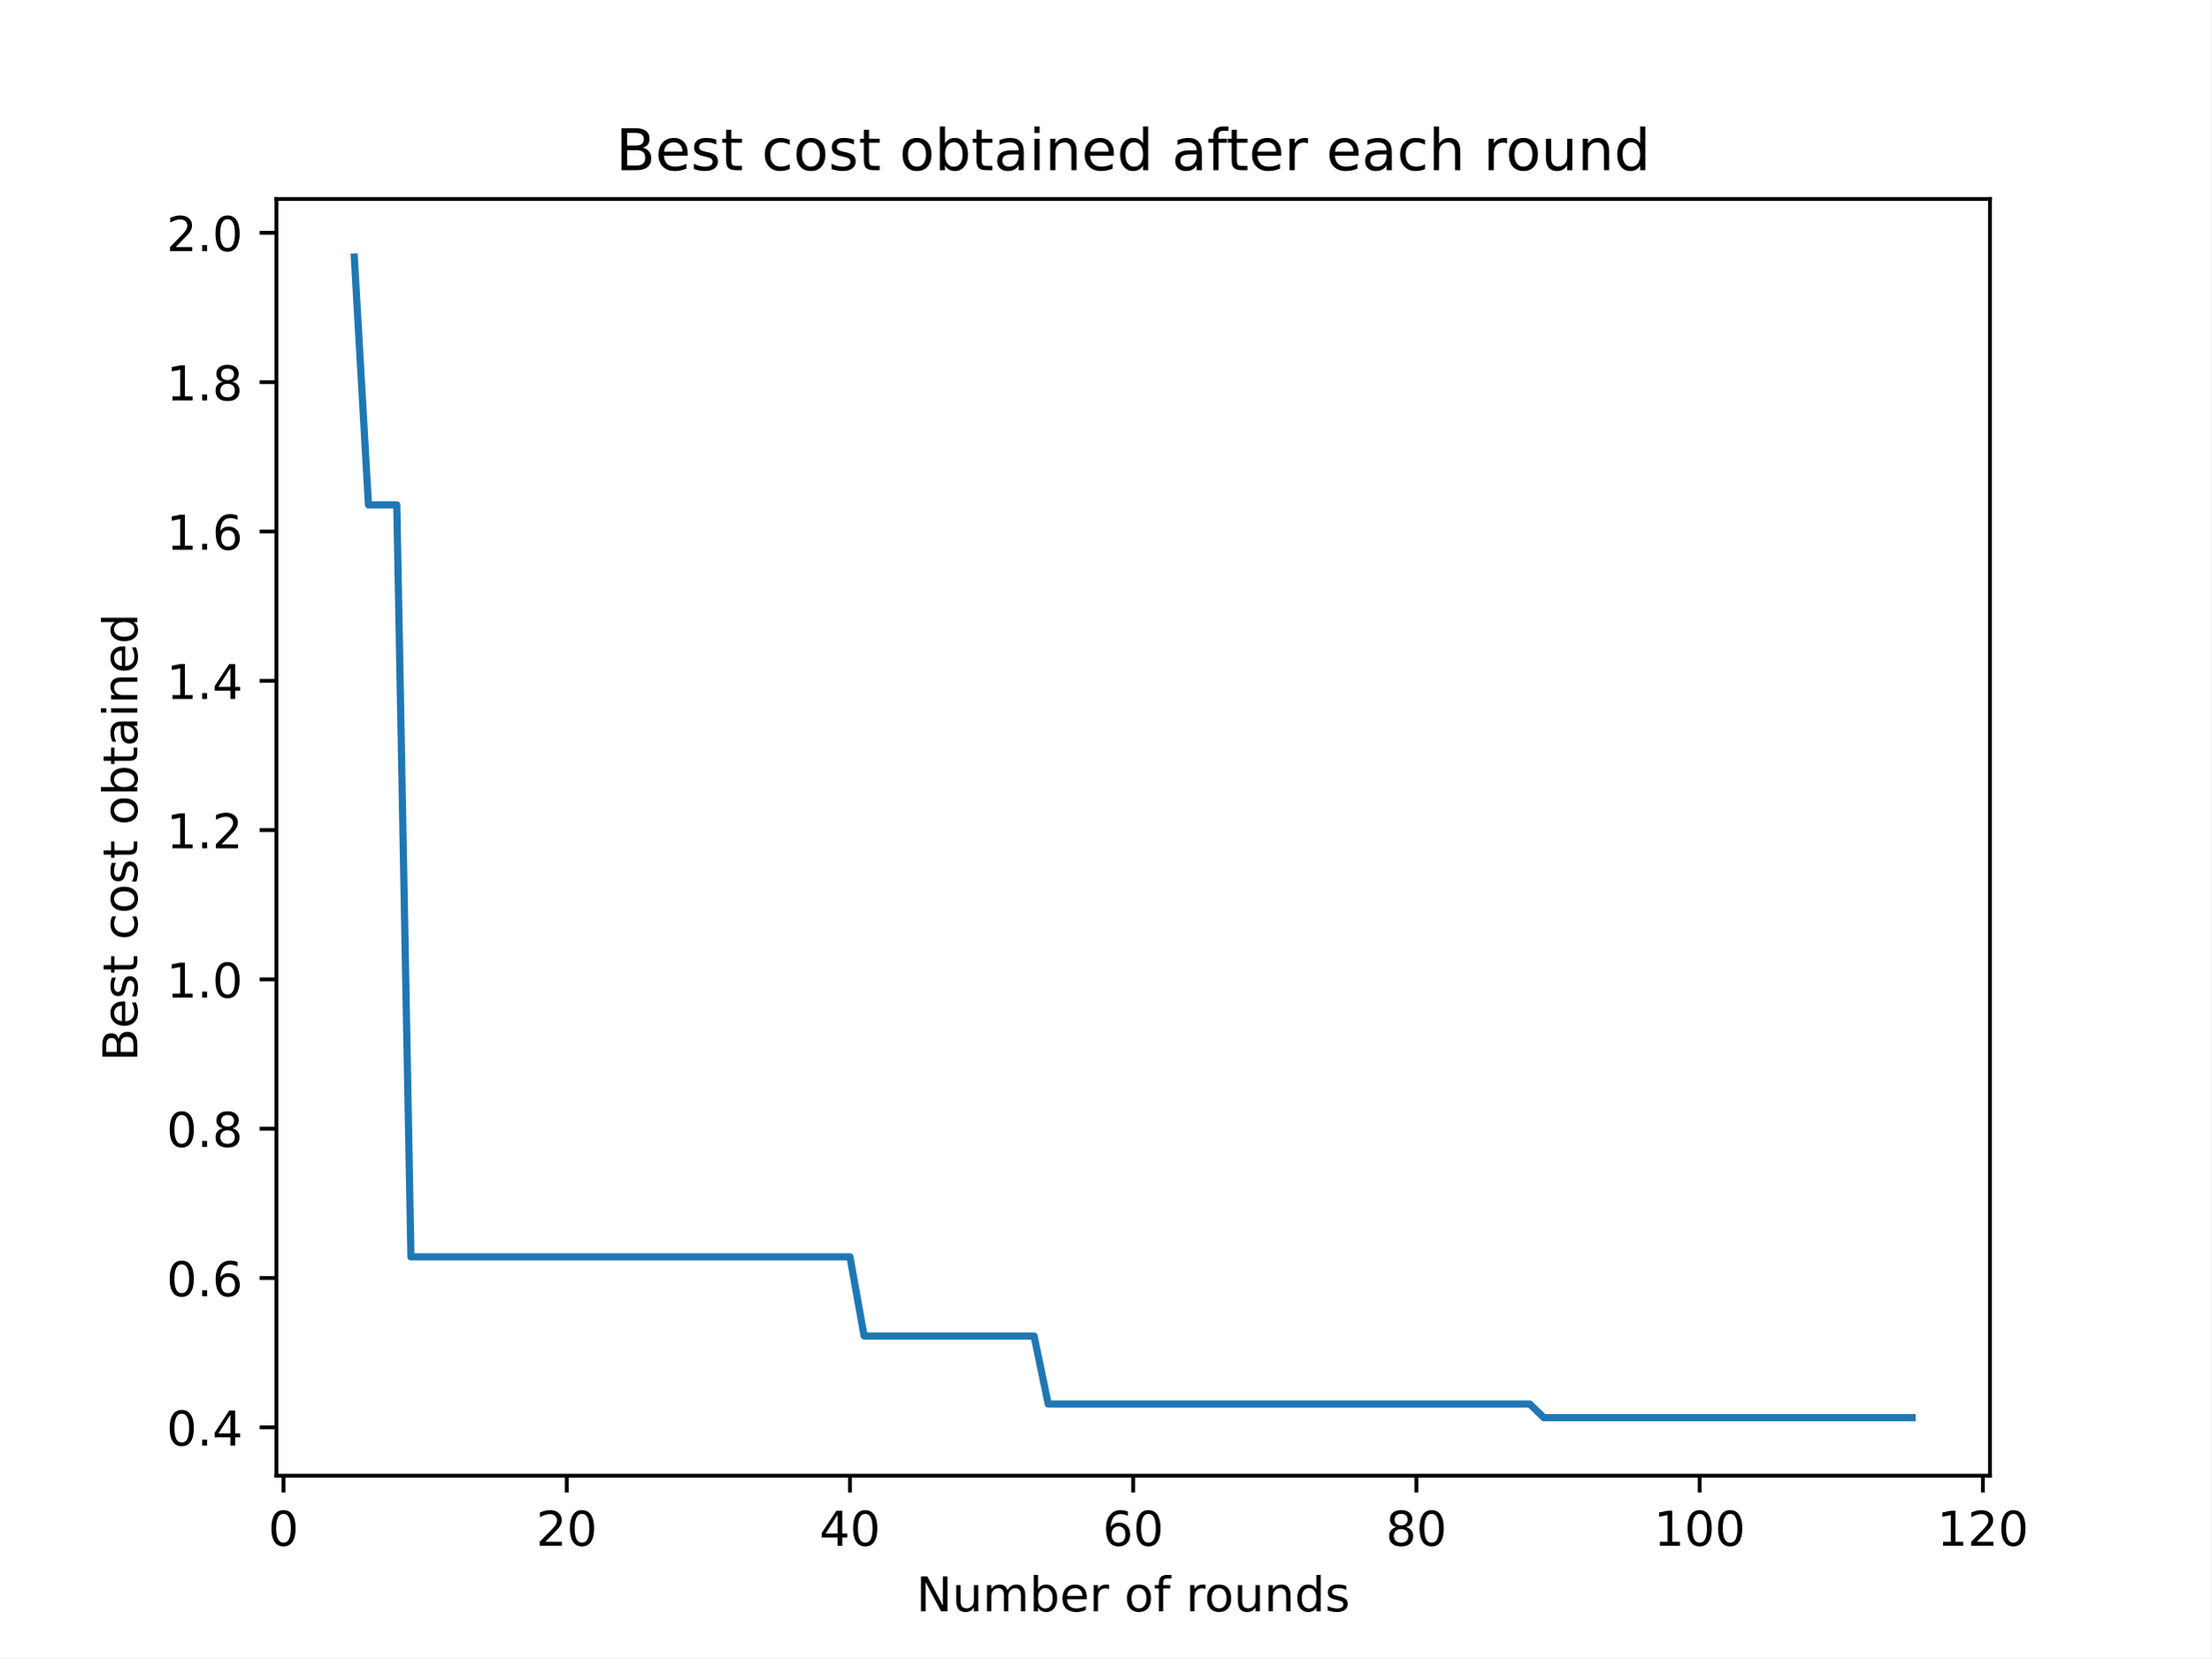
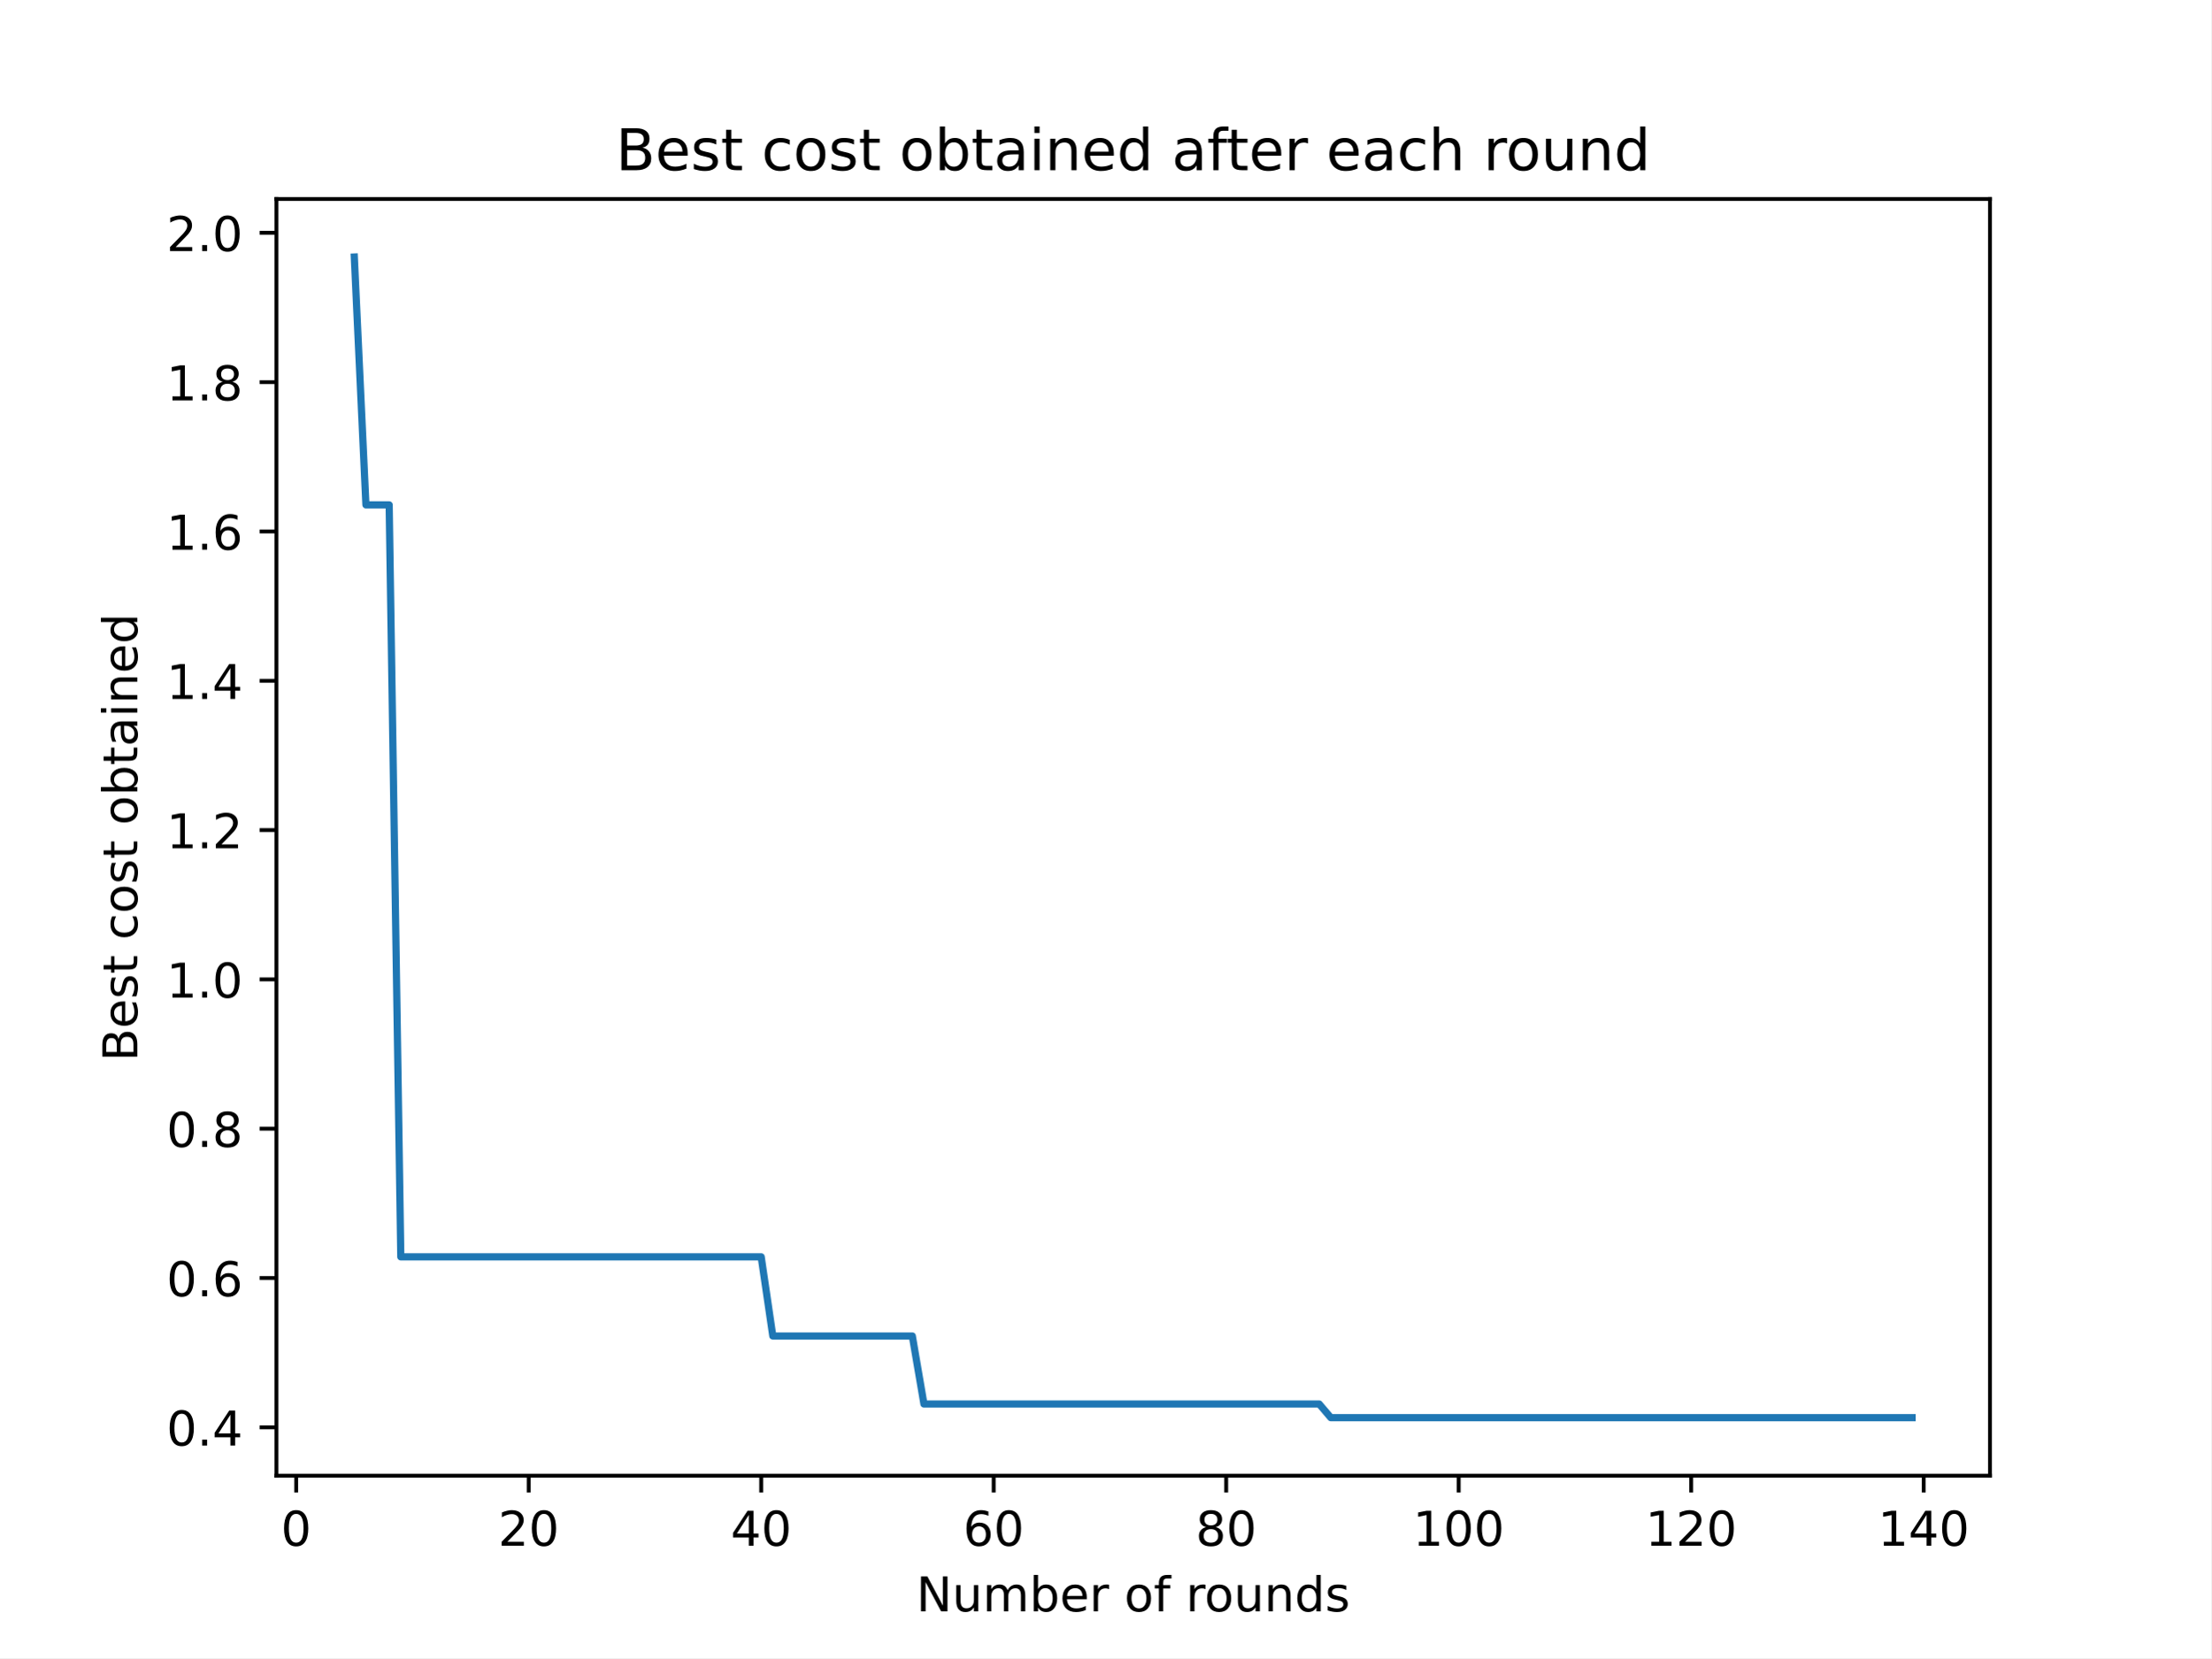
<svg xmlns="http://www.w3.org/2000/svg" xmlns:xlink="http://www.w3.org/1999/xlink" height="345.6pt" version="1.1" viewBox="0 0 460.8 345.6" width="460.8pt">
  <defs>
    <style type="text/css">*{stroke-linecap:butt;stroke-linejoin:round;}</style>
  </defs>
  <g id="figure_1">
    <g id="patch_1">
      <path d="M 0 345.6  L 460.8 345.6  L 460.8 0  L 0 0  z " style="fill:#ffffff;" />
    </g>
    <g id="axes_1">
      <g id="patch_2">
        <path d="M 57.6 307.584  L 414.72 307.584  L 414.72 41.472  L 57.6 41.472  z " style="fill:#ffffff;" />
      </g>
      <g id="matplotlib.axis_1">
        <g id="xtick_1">
          <g id="line2d_1">
            <defs>
-               <path d="M 0 0  L 0 3.5  " id="m5f838d57ee" style="stroke:#000000;stroke-width:0.8;" />
+               <path d="M 0 0  L 0 3.5  " id="ma432be7e5e" style="stroke:#000000;stroke-width:0.8;" />
            </defs>
            <g>
-               <use style="stroke:#000000;stroke-width:0.8;" x="59.076" xlink:href="#m5f838d57ee" y="307.584" />
+               <use style="stroke:#000000;stroke-width:0.8;" x="61.719" xlink:href="#ma432be7e5e" y="307.584" />
            </g>
          </g>
          <g id="text_1">
-             <g transform="translate(55.89445 322.1824)scale(0.1 -0.1)">
+             <g transform="translate(58.5375 322.1824)scale(0.1 -0.1)">
              <defs>
                <path d="M 2034 4250  Q 1547 4250 1301 3770  Q 1056 3291 1056 2328  Q 1056 1369 1301 889  Q 1547 409 2034 409  Q 2525 409 2770 889  Q 3016 1369 3016 2328  Q 3016 3291 2770 3770  Q 2525 4250 2034 4250  z M 2034 4750  Q 2819 4750 3233 4129  Q 3647 3509 3647 2328  Q 3647 1150 3233 529  Q 2819 -91 2034 -91  Q 1250 -91 836 529  Q 422 1150 422 2328  Q 422 3509 836 4129  Q 1250 4750 2034 4750  z " id="DejaVuSans-30" transform="scale(0.015625)" />
              </defs>
              <use xlink:href="#DejaVuSans-30" />
            </g>
          </g>
        </g>
        <g id="xtick_2">
          <g id="line2d_2">
            <g>
-               <use style="stroke:#000000;stroke-width:0.8;" x="118.104" xlink:href="#m5f838d57ee" y="307.584" />
+               <use style="stroke:#000000;stroke-width:0.8;" x="110.175" xlink:href="#ma432be7e5e" y="307.584" />
            </g>
          </g>
          <g id="text_2">
-             <g transform="translate(111.7413 322.1824)scale(0.1 -0.1)">
+             <g transform="translate(103.8122 322.1824)scale(0.1 -0.1)">
              <defs>
                <path d="M 1228 531  L 3431 531  L 3431 0  L 469 0  L 469 531  Q 828 903 1448 1529  Q 2069 2156 2228 2338  Q 2531 2678 2651 2914  Q 2772 3150 2772 3378  Q 2772 3750 2511 3984  Q 2250 4219 1831 4219  Q 1534 4219 1204 4116  Q 875 4013 500 3803  L 500 4441  Q 881 4594 1212 4672  Q 1544 4750 1819 4750  Q 2544 4750 2975 4387  Q 3406 4025 3406 3419  Q 3406 3131 3298 2873  Q 3191 2616 2906 2266  Q 2828 2175 2409 1742  Q 1991 1309 1228 531  z " id="DejaVuSans-32" transform="scale(0.015625)" />
              </defs>
              <use xlink:href="#DejaVuSans-32" />
              <use x="63.623" xlink:href="#DejaVuSans-30" />
            </g>
          </g>
        </g>
        <g id="xtick_3">
          <g id="line2d_3">
            <g>
-               <use style="stroke:#000000;stroke-width:0.8;" x="177.132" xlink:href="#m5f838d57ee" y="307.584" />
+               <use style="stroke:#000000;stroke-width:0.8;" x="158.631" xlink:href="#ma432be7e5e" y="307.584" />
            </g>
          </g>
          <g id="text_3">
-             <g transform="translate(170.7694 322.1824)scale(0.1 -0.1)">
+             <g transform="translate(152.2681 322.1824)scale(0.1 -0.1)">
              <defs>
                <path d="M 2419 4116  L 825 1625  L 2419 1625  L 2419 4116  z M 2253 4666  L 3047 4666  L 3047 1625  L 3713 1625  L 3713 1100  L 3047 1100  L 3047 0  L 2419 0  L 2419 1100  L 313 1100  L 313 1709  L 2253 4666  z " id="DejaVuSans-34" transform="scale(0.015625)" />
              </defs>
              <use xlink:href="#DejaVuSans-34" />
              <use x="63.623" xlink:href="#DejaVuSans-30" />
            </g>
          </g>
        </g>
        <g id="xtick_4">
          <g id="line2d_4">
            <g>
-               <use style="stroke:#000000;stroke-width:0.8;" x="236.16" xlink:href="#m5f838d57ee" y="307.584" />
+               <use style="stroke:#000000;stroke-width:0.8;" x="207.086" xlink:href="#ma432be7e5e" y="307.584" />
            </g>
          </g>
          <g id="text_4">
-             <g transform="translate(229.7975 322.1824)scale(0.1 -0.1)">
+             <g transform="translate(200.724 322.1824)scale(0.1 -0.1)">
              <defs>
                <path d="M 2113 2584  Q 1688 2584 1439 2293  Q 1191 2003 1191 1497  Q 1191 994 1439 701  Q 1688 409 2113 409  Q 2538 409 2786 701  Q 3034 994 3034 1497  Q 3034 2003 2786 2293  Q 2538 2584 2113 2584  z M 3366 4563  L 3366 3988  Q 3128 4100 2886 4159  Q 2644 4219 2406 4219  Q 1781 4219 1451 3797  Q 1122 3375 1075 2522  Q 1259 2794 1537 2939  Q 1816 3084 2150 3084  Q 2853 3084 3261 2657  Q 3669 2231 3669 1497  Q 3669 778 3244 343  Q 2819 -91 2113 -91  Q 1303 -91 875 529  Q 447 1150 447 2328  Q 447 3434 972 4092  Q 1497 4750 2381 4750  Q 2619 4750 2861 4703  Q 3103 4656 3366 4563  z " id="DejaVuSans-36" transform="scale(0.015625)" />
              </defs>
              <use xlink:href="#DejaVuSans-36" />
              <use x="63.623" xlink:href="#DejaVuSans-30" />
            </g>
          </g>
        </g>
        <g id="xtick_5">
          <g id="line2d_5">
            <g>
-               <use style="stroke:#000000;stroke-width:0.8;" x="295.188" xlink:href="#m5f838d57ee" y="307.584" />
+               <use style="stroke:#000000;stroke-width:0.8;" x="255.542" xlink:href="#ma432be7e5e" y="307.584" />
            </g>
          </g>
          <g id="text_5">
-             <g transform="translate(288.8256 322.1824)scale(0.1 -0.1)">
+             <g transform="translate(249.1799 322.1824)scale(0.1 -0.1)">
              <defs>
                <path d="M 2034 2216  Q 1584 2216 1326 1975  Q 1069 1734 1069 1313  Q 1069 891 1326 650  Q 1584 409 2034 409  Q 2484 409 2743 651  Q 3003 894 3003 1313  Q 3003 1734 2745 1975  Q 2488 2216 2034 2216  z M 1403 2484  Q 997 2584 770 2862  Q 544 3141 544 3541  Q 544 4100 942 4425  Q 1341 4750 2034 4750  Q 2731 4750 3128 4425  Q 3525 4100 3525 3541  Q 3525 3141 3298 2862  Q 3072 2584 2669 2484  Q 3125 2378 3379 2068  Q 3634 1759 3634 1313  Q 3634 634 3220 271  Q 2806 -91 2034 -91  Q 1263 -91 848 271  Q 434 634 434 1313  Q 434 1759 690 2068  Q 947 2378 1403 2484  z M 1172 3481  Q 1172 3119 1398 2916  Q 1625 2713 2034 2713  Q 2441 2713 2670 2916  Q 2900 3119 2900 3481  Q 2900 3844 2670 4047  Q 2441 4250 2034 4250  Q 1625 4250 1398 4047  Q 1172 3844 1172 3481  z " id="DejaVuSans-38" transform="scale(0.015625)" />
              </defs>
              <use xlink:href="#DejaVuSans-38" />
              <use x="63.623" xlink:href="#DejaVuSans-30" />
            </g>
          </g>
        </g>
        <g id="xtick_6">
          <g id="line2d_6">
            <g>
-               <use style="stroke:#000000;stroke-width:0.8;" x="354.216" xlink:href="#m5f838d57ee" y="307.584" />
+               <use style="stroke:#000000;stroke-width:0.8;" x="303.998" xlink:href="#ma432be7e5e" y="307.584" />
            </g>
          </g>
          <g id="text_6">
-             <g transform="translate(344.6724 322.1824)scale(0.1 -0.1)">
+             <g transform="translate(294.4545 322.1824)scale(0.1 -0.1)">
              <defs>
                <path d="M 794 531  L 1825 531  L 1825 4091  L 703 3866  L 703 4441  L 1819 4666  L 2450 4666  L 2450 531  L 3481 531  L 3481 0  L 794 0  L 794 531  z " id="DejaVuSans-31" transform="scale(0.015625)" />
              </defs>
              <use xlink:href="#DejaVuSans-31" />
              <use x="63.623" xlink:href="#DejaVuSans-30" />
              <use x="127.246" xlink:href="#DejaVuSans-30" />
            </g>
          </g>
        </g>
        <g id="xtick_7">
          <g id="line2d_7">
            <g>
-               <use style="stroke:#000000;stroke-width:0.8;" x="413.244" xlink:href="#m5f838d57ee" y="307.584" />
+               <use style="stroke:#000000;stroke-width:0.8;" x="352.454" xlink:href="#ma432be7e5e" y="307.584" />
            </g>
          </g>
          <g id="text_7">
-             <g transform="translate(403.7005 322.1824)scale(0.1 -0.1)">
+             <g transform="translate(342.9104 322.1824)scale(0.1 -0.1)">
              <use xlink:href="#DejaVuSans-31" />
              <use x="63.623" xlink:href="#DejaVuSans-32" />
              <use x="127.246" xlink:href="#DejaVuSans-30" />
            </g>
          </g>
        </g>
-         <g id="text_8">
+         <g id="xtick_8">
+           <g id="line2d_8">
+             <g>
+               <use style="stroke:#000000;stroke-width:0.8;" x="400.91" xlink:href="#ma432be7e5e" y="307.584" />
+             </g>
+           </g>
+           <g id="text_8">
+             <g transform="translate(391.3663 322.1824)scale(0.1 -0.1)">
+               <use xlink:href="#DejaVuSans-31" />
+               <use x="63.623" xlink:href="#DejaVuSans-34" />
+               <use x="127.246" xlink:href="#DejaVuSans-30" />
+             </g>
+           </g>
+         </g>
+         <g id="text_9">
          <g transform="translate(190.9577 335.8606)scale(0.1 -0.1)">
            <defs>
              <path d="M 628 4666  L 1478 4666  L 3547 763  L 3547 4666  L 4159 4666  L 4159 0  L 3309 0  L 1241 3903  L 1241 0  L 628 0  L 628 4666  z " id="DejaVuSans-4e" transform="scale(0.015625)" />
              <path d="M 544 1381  L 544 3500  L 1119 3500  L 1119 1403  Q 1119 906 1312 657  Q 1506 409 1894 409  Q 2359 409 2629 706  Q 2900 1003 2900 1516  L 2900 3500  L 3475 3500  L 3475 0  L 2900 0  L 2900 538  Q 2691 219 2414 64  Q 2138 -91 1772 -91  Q 1169 -91 856 284  Q 544 659 544 1381  z M 1991 3584  L 1991 3584  z " id="DejaVuSans-75" transform="scale(0.015625)" />
              <path d="M 3328 2828  Q 3544 3216 3844 3400  Q 4144 3584 4550 3584  Q 5097 3584 5394 3201  Q 5691 2819 5691 2113  L 5691 0  L 5113 0  L 5113 2094  Q 5113 2597 4934 2840  Q 4756 3084 4391 3084  Q 3944 3084 3684 2787  Q 3425 2491 3425 1978  L 3425 0  L 2847 0  L 2847 2094  Q 2847 2600 2669 2842  Q 2491 3084 2119 3084  Q 1678 3084 1418 2786  Q 1159 2488 1159 1978  L 1159 0  L 581 0  L 581 3500  L 1159 3500  L 1159 2956  Q 1356 3278 1631 3431  Q 1906 3584 2284 3584  Q 2666 3584 2933 3390  Q 3200 3197 3328 2828  z " id="DejaVuSans-6d" transform="scale(0.015625)" />
              <path d="M 3116 1747  Q 3116 2381 2855 2742  Q 2594 3103 2138 3103  Q 1681 3103 1420 2742  Q 1159 2381 1159 1747  Q 1159 1113 1420 752  Q 1681 391 2138 391  Q 2594 391 2855 752  Q 3116 1113 3116 1747  z M 1159 2969  Q 1341 3281 1617 3432  Q 1894 3584 2278 3584  Q 2916 3584 3314 3078  Q 3713 2572 3713 1747  Q 3713 922 3314 415  Q 2916 -91 2278 -91  Q 1894 -91 1617 61  Q 1341 213 1159 525  L 1159 0  L 581 0  L 581 4863  L 1159 4863  L 1159 2969  z " id="DejaVuSans-62" transform="scale(0.015625)" />
              <path d="M 3597 1894  L 3597 1613  L 953 1613  Q 991 1019 1311 708  Q 1631 397 2203 397  Q 2534 397 2845 478  Q 3156 559 3463 722  L 3463 178  Q 3153 47 2828 -22  Q 2503 -91 2169 -91  Q 1331 -91 842 396  Q 353 884 353 1716  Q 353 2575 817 3079  Q 1281 3584 2069 3584  Q 2775 3584 3186 3129  Q 3597 2675 3597 1894  z M 3022 2063  Q 3016 2534 2758 2815  Q 2500 3097 2075 3097  Q 1594 3097 1305 2825  Q 1016 2553 972 2059  L 3022 2063  z " id="DejaVuSans-65" transform="scale(0.015625)" />
              <path d="M 2631 2963  Q 2534 3019 2420 3045  Q 2306 3072 2169 3072  Q 1681 3072 1420 2755  Q 1159 2438 1159 1844  L 1159 0  L 581 0  L 581 3500  L 1159 3500  L 1159 2956  Q 1341 3275 1631 3429  Q 1922 3584 2338 3584  Q 2397 3584 2469 3576  Q 2541 3569 2628 3553  L 2631 2963  z " id="DejaVuSans-72" transform="scale(0.015625)" />
              <path id="DejaVuSans-20" transform="scale(0.015625)" />
              <path d="M 1959 3097  Q 1497 3097 1228 2736  Q 959 2375 959 1747  Q 959 1119 1226 758  Q 1494 397 1959 397  Q 2419 397 2687 759  Q 2956 1122 2956 1747  Q 2956 2369 2687 2733  Q 2419 3097 1959 3097  z M 1959 3584  Q 2709 3584 3137 3096  Q 3566 2609 3566 1747  Q 3566 888 3137 398  Q 2709 -91 1959 -91  Q 1206 -91 779 398  Q 353 888 353 1747  Q 353 2609 779 3096  Q 1206 3584 1959 3584  z " id="DejaVuSans-6f" transform="scale(0.015625)" />
              <path d="M 2375 4863  L 2375 4384  L 1825 4384  Q 1516 4384 1395 4259  Q 1275 4134 1275 3809  L 1275 3500  L 2222 3500  L 2222 3053  L 1275 3053  L 1275 0  L 697 0  L 697 3053  L 147 3053  L 147 3500  L 697 3500  L 697 3744  Q 697 4328 969 4595  Q 1241 4863 1831 4863  L 2375 4863  z " id="DejaVuSans-66" transform="scale(0.015625)" />
              <path d="M 3513 2113  L 3513 0  L 2938 0  L 2938 2094  Q 2938 2591 2744 2837  Q 2550 3084 2163 3084  Q 1697 3084 1428 2787  Q 1159 2491 1159 1978  L 1159 0  L 581 0  L 581 3500  L 1159 3500  L 1159 2956  Q 1366 3272 1645 3428  Q 1925 3584 2291 3584  Q 2894 3584 3203 3211  Q 3513 2838 3513 2113  z " id="DejaVuSans-6e" transform="scale(0.015625)" />
              <path d="M 2906 2969  L 2906 4863  L 3481 4863  L 3481 0  L 2906 0  L 2906 525  Q 2725 213 2448 61  Q 2172 -91 1784 -91  Q 1150 -91 751 415  Q 353 922 353 1747  Q 353 2572 751 3078  Q 1150 3584 1784 3584  Q 2172 3584 2448 3432  Q 2725 3281 2906 2969  z M 947 1747  Q 947 1113 1208 752  Q 1469 391 1925 391  Q 2381 391 2643 752  Q 2906 1113 2906 1747  Q 2906 2381 2643 2742  Q 2381 3103 1925 3103  Q 1469 3103 1208 2742  Q 947 2381 947 1747  z " id="DejaVuSans-64" transform="scale(0.015625)" />
              <path d="M 2834 3397  L 2834 2853  Q 2591 2978 2328 3040  Q 2066 3103 1784 3103  Q 1356 3103 1142 2972  Q 928 2841 928 2578  Q 928 2378 1081 2264  Q 1234 2150 1697 2047  L 1894 2003  Q 2506 1872 2764 1633  Q 3022 1394 3022 966  Q 3022 478 2636 193  Q 2250 -91 1575 -91  Q 1294 -91 989 -36  Q 684 19 347 128  L 347 722  Q 666 556 975 473  Q 1284 391 1588 391  Q 1994 391 2212 530  Q 2431 669 2431 922  Q 2431 1156 2273 1281  Q 2116 1406 1581 1522  L 1381 1569  Q 847 1681 609 1914  Q 372 2147 372 2553  Q 372 3047 722 3315  Q 1072 3584 1716 3584  Q 2034 3584 2315 3537  Q 2597 3491 2834 3397  z " id="DejaVuSans-73" transform="scale(0.015625)" />
            </defs>
            <use xlink:href="#DejaVuSans-4e" />
            <use x="74.805" xlink:href="#DejaVuSans-75" />
            <use x="138.184" xlink:href="#DejaVuSans-6d" />
            <use x="235.596" xlink:href="#DejaVuSans-62" />
            <use x="299.072" xlink:href="#DejaVuSans-65" />
            <use x="360.596" xlink:href="#DejaVuSans-72" />
            <use x="401.709" xlink:href="#DejaVuSans-20" />
            <use x="433.496" xlink:href="#DejaVuSans-6f" />
            <use x="494.678" xlink:href="#DejaVuSans-66" />
            <use x="529.883" xlink:href="#DejaVuSans-20" />
            <use x="561.67" xlink:href="#DejaVuSans-72" />
            <use x="600.533" xlink:href="#DejaVuSans-6f" />
            <use x="661.715" xlink:href="#DejaVuSans-75" />
            <use x="725.094" xlink:href="#DejaVuSans-6e" />
            <use x="788.473" xlink:href="#DejaVuSans-64" />
            <use x="851.949" xlink:href="#DejaVuSans-73" />
          </g>
        </g>
      </g>
      <g id="matplotlib.axis_2">
        <g id="ytick_1">
-           <g id="line2d_8">
+           <g id="line2d_9">
            <defs>
-               <path d="M 0 0  L -3.5 0  " id="m9db14f7b7a" style="stroke:#000000;stroke-width:0.8;" />
+               <path d="M 0 0  L -3.5 0  " id="ma2651fd5bf" style="stroke:#000000;stroke-width:0.8;" />
            </defs>
            <g>
-               <use style="stroke:#000000;stroke-width:0.8;" x="57.6" xlink:href="#m9db14f7b7a" y="297.505" />
-             </g>
-           </g>
-           <g id="text_9">
+               <use style="stroke:#000000;stroke-width:0.8;" x="57.6" xlink:href="#ma2651fd5bf" y="297.505" />
+             </g>
+           </g>
+           <g id="text_10">
            <g transform="translate(34.69687 301.3041)scale(0.1 -0.1)">
              <defs>
                <path d="M 684 794  L 1344 794  L 1344 0  L 684 0  L 684 794  z " id="DejaVuSans-2e" transform="scale(0.015625)" />
              </defs>
              <use xlink:href="#DejaVuSans-30" />
              <use x="63.623" xlink:href="#DejaVuSans-2e" />
              <use x="95.41" xlink:href="#DejaVuSans-34" />
            </g>
          </g>
        </g>
        <g id="ytick_2">
-           <g id="line2d_9">
-             <g>
-               <use style="stroke:#000000;stroke-width:0.8;" x="57.6" xlink:href="#m9db14f7b7a" y="266.382" />
-             </g>
-           </g>
-           <g id="text_10">
+           <g id="line2d_10">
+             <g>
+               <use style="stroke:#000000;stroke-width:0.8;" x="57.6" xlink:href="#ma2651fd5bf" y="266.382" />
+             </g>
+           </g>
+           <g id="text_11">
            <g transform="translate(34.69687 270.1813)scale(0.1 -0.1)">
              <use xlink:href="#DejaVuSans-30" />
              <use x="63.623" xlink:href="#DejaVuSans-2e" />
              <use x="95.41" xlink:href="#DejaVuSans-36" />
            </g>
          </g>
        </g>
        <g id="ytick_3">
-           <g id="line2d_10">
-             <g>
-               <use style="stroke:#000000;stroke-width:0.8;" x="57.6" xlink:href="#m9db14f7b7a" y="235.259" />
-             </g>
-           </g>
-           <g id="text_11">
+           <g id="line2d_11">
+             <g>
+               <use style="stroke:#000000;stroke-width:0.8;" x="57.6" xlink:href="#ma2651fd5bf" y="235.259" />
+             </g>
+           </g>
+           <g id="text_12">
            <g transform="translate(34.69687 239.0586)scale(0.1 -0.1)">
              <use xlink:href="#DejaVuSans-30" />
              <use x="63.623" xlink:href="#DejaVuSans-2e" />
              <use x="95.41" xlink:href="#DejaVuSans-38" />
            </g>
          </g>
        </g>
        <g id="ytick_4">
-           <g id="line2d_11">
-             <g>
-               <use style="stroke:#000000;stroke-width:0.8;" x="57.6" xlink:href="#m9db14f7b7a" y="204.137" />
-             </g>
-           </g>
-           <g id="text_12">
+           <g id="line2d_12">
+             <g>
+               <use style="stroke:#000000;stroke-width:0.8;" x="57.6" xlink:href="#ma2651fd5bf" y="204.137" />
+             </g>
+           </g>
+           <g id="text_13">
            <g transform="translate(34.69687 207.9359)scale(0.1 -0.1)">
              <use xlink:href="#DejaVuSans-31" />
              <use x="63.623" xlink:href="#DejaVuSans-2e" />
              <use x="95.41" xlink:href="#DejaVuSans-30" />
            </g>
          </g>
        </g>
        <g id="ytick_5">
-           <g id="line2d_12">
-             <g>
-               <use style="stroke:#000000;stroke-width:0.8;" x="57.6" xlink:href="#m9db14f7b7a" y="173.014" />
-             </g>
-           </g>
-           <g id="text_13">
+           <g id="line2d_13">
+             <g>
+               <use style="stroke:#000000;stroke-width:0.8;" x="57.6" xlink:href="#ma2651fd5bf" y="173.014" />
+             </g>
+           </g>
+           <g id="text_14">
            <g transform="translate(34.69687 176.8132)scale(0.1 -0.1)">
              <use xlink:href="#DejaVuSans-31" />
              <use x="63.623" xlink:href="#DejaVuSans-2e" />
              <use x="95.41" xlink:href="#DejaVuSans-32" />
            </g>
          </g>
        </g>
        <g id="ytick_6">
-           <g id="line2d_13">
-             <g>
-               <use style="stroke:#000000;stroke-width:0.8;" x="57.6" xlink:href="#m9db14f7b7a" y="141.891" />
-             </g>
-           </g>
-           <g id="text_14">
+           <g id="line2d_14">
+             <g>
+               <use style="stroke:#000000;stroke-width:0.8;" x="57.6" xlink:href="#ma2651fd5bf" y="141.891" />
+             </g>
+           </g>
+           <g id="text_15">
            <g transform="translate(34.69687 145.6905)scale(0.1 -0.1)">
              <use xlink:href="#DejaVuSans-31" />
              <use x="63.623" xlink:href="#DejaVuSans-2e" />
              <use x="95.41" xlink:href="#DejaVuSans-34" />
            </g>
          </g>
        </g>
        <g id="ytick_7">
-           <g id="line2d_14">
-             <g>
-               <use style="stroke:#000000;stroke-width:0.8;" x="57.6" xlink:href="#m9db14f7b7a" y="110.769" />
-             </g>
-           </g>
-           <g id="text_15">
+           <g id="line2d_15">
+             <g>
+               <use style="stroke:#000000;stroke-width:0.8;" x="57.6" xlink:href="#ma2651fd5bf" y="110.769" />
+             </g>
+           </g>
+           <g id="text_16">
            <g transform="translate(34.69687 114.5678)scale(0.1 -0.1)">
              <use xlink:href="#DejaVuSans-31" />
              <use x="63.623" xlink:href="#DejaVuSans-2e" />
              <use x="95.41" xlink:href="#DejaVuSans-36" />
            </g>
          </g>
        </g>
        <g id="ytick_8">
-           <g id="line2d_15">
-             <g>
-               <use style="stroke:#000000;stroke-width:0.8;" x="57.6" xlink:href="#m9db14f7b7a" y="79.646" />
-             </g>
-           </g>
-           <g id="text_16">
+           <g id="line2d_16">
+             <g>
+               <use style="stroke:#000000;stroke-width:0.8;" x="57.6" xlink:href="#ma2651fd5bf" y="79.646" />
+             </g>
+           </g>
+           <g id="text_17">
            <g transform="translate(34.69687 83.44506)scale(0.1 -0.1)">
              <use xlink:href="#DejaVuSans-31" />
              <use x="63.623" xlink:href="#DejaVuSans-2e" />
              <use x="95.41" xlink:href="#DejaVuSans-38" />
            </g>
          </g>
        </g>
        <g id="ytick_9">
-           <g id="line2d_16">
-             <g>
-               <use style="stroke:#000000;stroke-width:0.8;" x="57.6" xlink:href="#m9db14f7b7a" y="48.523" />
-             </g>
-           </g>
-           <g id="text_17">
+           <g id="line2d_17">
+             <g>
+               <use style="stroke:#000000;stroke-width:0.8;" x="57.6" xlink:href="#ma2651fd5bf" y="48.523" />
+             </g>
+           </g>
+           <g id="text_18">
            <g transform="translate(34.69687 52.32235)scale(0.1 -0.1)">
              <use xlink:href="#DejaVuSans-32" />
              <use x="63.623" xlink:href="#DejaVuSans-2e" />
              <use x="95.41" xlink:href="#DejaVuSans-30" />
            </g>
          </g>
        </g>
-         <g id="text_18">
+         <g id="text_19">
          <g transform="translate(28.61719 221.2178)rotate(-90)scale(0.1 -0.1)">
            <defs>
              <path d="M 1259 2228  L 1259 519  L 2272 519  Q 2781 519 3026 730  Q 3272 941 3272 1375  Q 3272 1813 3026 2020  Q 2781 2228 2272 2228  L 1259 2228  z M 1259 4147  L 1259 2741  L 2194 2741  Q 2656 2741 2882 2914  Q 3109 3088 3109 3444  Q 3109 3797 2882 3972  Q 2656 4147 2194 4147  L 1259 4147  z M 628 4666  L 2241 4666  Q 2963 4666 3353 4366  Q 3744 4066 3744 3513  Q 3744 3084 3544 2831  Q 3344 2578 2956 2516  Q 3422 2416 3680 2098  Q 3938 1781 3938 1306  Q 3938 681 3513 340  Q 3088 0 2303 0  L 628 0  L 628 4666  z " id="DejaVuSans-42" transform="scale(0.015625)" />
              <path d="M 1172 4494  L 1172 3500  L 2356 3500  L 2356 3053  L 1172 3053  L 1172 1153  Q 1172 725 1289 603  Q 1406 481 1766 481  L 2356 481  L 2356 0  L 1766 0  Q 1100 0 847 248  Q 594 497 594 1153  L 594 3053  L 172 3053  L 172 3500  L 594 3500  L 594 4494  L 1172 4494  z " id="DejaVuSans-74" transform="scale(0.015625)" />
              <path d="M 3122 3366  L 3122 2828  Q 2878 2963 2633 3030  Q 2388 3097 2138 3097  Q 1578 3097 1268 2742  Q 959 2388 959 1747  Q 959 1106 1268 751  Q 1578 397 2138 397  Q 2388 397 2633 464  Q 2878 531 3122 666  L 3122 134  Q 2881 22 2623 -34  Q 2366 -91 2075 -91  Q 1284 -91 818 406  Q 353 903 353 1747  Q 353 2603 823 3093  Q 1294 3584 2113 3584  Q 2378 3584 2631 3529  Q 2884 3475 3122 3366  z " id="DejaVuSans-63" transform="scale(0.015625)" />
              <path d="M 2194 1759  Q 1497 1759 1228 1600  Q 959 1441 959 1056  Q 959 750 1161 570  Q 1363 391 1709 391  Q 2188 391 2477 730  Q 2766 1069 2766 1631  L 2766 1759  L 2194 1759  z M 3341 1997  L 3341 0  L 2766 0  L 2766 531  Q 2569 213 2275 61  Q 1981 -91 1556 -91  Q 1019 -91 701 211  Q 384 513 384 1019  Q 384 1609 779 1909  Q 1175 2209 1959 2209  L 2766 2209  L 2766 2266  Q 2766 2663 2505 2880  Q 2244 3097 1772 3097  Q 1472 3097 1187 3025  Q 903 2953 641 2809  L 641 3341  Q 956 3463 1253 3523  Q 1550 3584 1831 3584  Q 2591 3584 2966 3190  Q 3341 2797 3341 1997  z " id="DejaVuSans-61" transform="scale(0.015625)" />
              <path d="M 603 3500  L 1178 3500  L 1178 0  L 603 0  L 603 3500  z M 603 4863  L 1178 4863  L 1178 4134  L 603 4134  L 603 4863  z " id="DejaVuSans-69" transform="scale(0.015625)" />
            </defs>
            <use xlink:href="#DejaVuSans-42" />
            <use x="68.604" xlink:href="#DejaVuSans-65" />
            <use x="130.127" xlink:href="#DejaVuSans-73" />
            <use x="182.227" xlink:href="#DejaVuSans-74" />
            <use x="221.436" xlink:href="#DejaVuSans-20" />
            <use x="253.223" xlink:href="#DejaVuSans-63" />
            <use x="308.203" xlink:href="#DejaVuSans-6f" />
            <use x="369.385" xlink:href="#DejaVuSans-73" />
            <use x="421.484" xlink:href="#DejaVuSans-74" />
            <use x="460.693" xlink:href="#DejaVuSans-20" />
            <use x="492.48" xlink:href="#DejaVuSans-6f" />
            <use x="553.662" xlink:href="#DejaVuSans-62" />
            <use x="617.139" xlink:href="#DejaVuSans-74" />
            <use x="656.348" xlink:href="#DejaVuSans-61" />
            <use x="717.627" xlink:href="#DejaVuSans-69" />
            <use x="745.41" xlink:href="#DejaVuSans-6e" />
            <use x="808.789" xlink:href="#DejaVuSans-65" />
            <use x="870.312" xlink:href="#DejaVuSans-64" />
          </g>
        </g>
      </g>
-       <g id="line2d_17">
-         <path clip-path="url(#p640566bc7a)" d="M 73.833 53.568  L 76.784 105.226  L 79.736 105.226  L 82.687 105.226  L 85.638 261.964  L 88.59 261.964  L 91.541 261.964  L 94.493 261.964  L 97.444 261.964  L 100.395 261.964  L 103.347 261.964  L 106.298 261.964  L 109.25 261.964  L 112.201 261.964  L 115.152 261.964  L 118.104 261.964  L 121.055 261.964  L 124.007 261.964  L 126.958 261.964  L 129.909 261.964  L 132.861 261.964  L 135.812 261.964  L 138.764 261.964  L 141.715 261.964  L 144.666 261.964  L 147.618 261.964  L 150.569 261.964  L 153.521 261.964  L 156.472 261.964  L 159.423 261.964  L 162.375 261.964  L 165.326 261.964  L 168.278 261.964  L 171.229 261.964  L 174.18 261.964  L 177.132 261.964  L 180.083 278.466  L 183.035 278.466  L 185.986 278.466  L 188.938 278.466  L 191.889 278.466  L 194.84 278.466  L 197.792 278.466  L 200.743 278.466  L 203.695 278.466  L 206.646 278.466  L 209.597 278.466  L 212.549 278.466  L 215.5 278.466  L 218.452 292.64  L 221.403 292.64  L 224.354 292.64  L 227.306 292.64  L 230.257 292.64  L 233.209 292.64  L 236.16 292.64  L 239.111 292.64  L 242.063 292.64  L 245.014 292.64  L 247.966 292.64  L 250.917 292.64  L 253.868 292.64  L 256.82 292.64  L 259.771 292.64  L 262.723 292.64  L 265.674 292.64  L 268.625 292.64  L 271.577 292.64  L 274.528 292.64  L 277.48 292.64  L 280.431 292.64  L 283.382 292.64  L 286.334 292.64  L 289.285 292.64  L 292.237 292.64  L 295.188 292.64  L 298.14 292.64  L 301.091 292.64  L 304.042 292.64  L 306.994 292.64  L 309.945 292.64  L 312.897 292.64  L 315.848 292.64  L 318.799 292.64  L 321.751 295.488  L 324.702 295.488  L 327.654 295.488  L 330.605 295.488  L 333.556 295.488  L 336.508 295.488  L 339.459 295.488  L 342.411 295.488  L 345.362 295.488  L 348.313 295.488  L 351.265 295.488  L 354.216 295.488  L 357.168 295.488  L 360.119 295.488  L 363.07 295.488  L 366.022 295.488  L 368.973 295.488  L 371.925 295.488  L 374.876 295.488  L 377.827 295.488  L 380.779 295.488  L 383.73 295.488  L 386.682 295.488  L 389.633 295.488  L 392.584 295.488  L 395.536 295.488  L 398.487 295.488  " style="fill:none;stroke:#1f77b4;stroke-linecap:square;stroke-width:1.5;" />
+       <g id="line2d_18">
+         <path clip-path="url(#p50d29fe64c)" d="M 73.833 53.568  L 76.256 105.226  L 81.101 105.226  L 83.524 261.964  L 158.631 261.964  L 161.053 278.466  L 190.127 278.466  L 192.55 292.64  L 274.925 292.64  L 277.348 295.488  L 398.487 295.488  L 398.487 295.488  " style="fill:none;stroke:#1f77b4;stroke-linecap:square;stroke-width:1.5;" />
      </g>
      <g id="patch_3">
        <path d="M 57.6 307.584  L 57.6 41.472  " style="fill:none;stroke:#000000;stroke-linecap:square;stroke-linejoin:miter;stroke-width:0.8;" />
      </g>
      <g id="patch_4">
        <path d="M 414.72 307.584  L 414.72 41.472  " style="fill:none;stroke:#000000;stroke-linecap:square;stroke-linejoin:miter;stroke-width:0.8;" />
      </g>
      <g id="patch_5">
        <path d="M 57.6 307.584  L 414.72 307.584  " style="fill:none;stroke:#000000;stroke-linecap:square;stroke-linejoin:miter;stroke-width:0.8;" />
      </g>
      <g id="patch_6">
        <path d="M 57.6 41.472  L 414.72 41.472  " style="fill:none;stroke:#000000;stroke-linecap:square;stroke-linejoin:miter;stroke-width:0.8;" />
      </g>
-       <g id="text_19">
+       <g id="text_20">
        <g transform="translate(128.3297 35.472)scale(0.12 -0.12)">
          <defs>
            <path d="M 3513 2113  L 3513 0  L 2938 0  L 2938 2094  Q 2938 2591 2744 2837  Q 2550 3084 2163 3084  Q 1697 3084 1428 2787  Q 1159 2491 1159 1978  L 1159 0  L 581 0  L 581 4863  L 1159 4863  L 1159 2956  Q 1366 3272 1645 3428  Q 1925 3584 2291 3584  Q 2894 3584 3203 3211  Q 3513 2838 3513 2113  z " id="DejaVuSans-68" transform="scale(0.015625)" />
          </defs>
          <use xlink:href="#DejaVuSans-42" />
          <use x="68.604" xlink:href="#DejaVuSans-65" />
          <use x="130.127" xlink:href="#DejaVuSans-73" />
          <use x="182.227" xlink:href="#DejaVuSans-74" />
          <use x="221.436" xlink:href="#DejaVuSans-20" />
          <use x="253.223" xlink:href="#DejaVuSans-63" />
          <use x="308.203" xlink:href="#DejaVuSans-6f" />
          <use x="369.385" xlink:href="#DejaVuSans-73" />
          <use x="421.484" xlink:href="#DejaVuSans-74" />
          <use x="460.693" xlink:href="#DejaVuSans-20" />
          <use x="492.48" xlink:href="#DejaVuSans-6f" />
          <use x="553.662" xlink:href="#DejaVuSans-62" />
          <use x="617.139" xlink:href="#DejaVuSans-74" />
          <use x="656.348" xlink:href="#DejaVuSans-61" />
          <use x="717.627" xlink:href="#DejaVuSans-69" />
          <use x="745.41" xlink:href="#DejaVuSans-6e" />
          <use x="808.789" xlink:href="#DejaVuSans-65" />
          <use x="870.312" xlink:href="#DejaVuSans-64" />
          <use x="933.789" xlink:href="#DejaVuSans-20" />
          <use x="965.576" xlink:href="#DejaVuSans-61" />
          <use x="1026.855" xlink:href="#DejaVuSans-66" />
          <use x="1060.311" xlink:href="#DejaVuSans-74" />
          <use x="1099.52" xlink:href="#DejaVuSans-65" />
          <use x="1161.043" xlink:href="#DejaVuSans-72" />
          <use x="1202.156" xlink:href="#DejaVuSans-20" />
          <use x="1233.943" xlink:href="#DejaVuSans-65" />
          <use x="1295.467" xlink:href="#DejaVuSans-61" />
          <use x="1356.746" xlink:href="#DejaVuSans-63" />
          <use x="1411.727" xlink:href="#DejaVuSans-68" />
          <use x="1475.105" xlink:href="#DejaVuSans-20" />
          <use x="1506.893" xlink:href="#DejaVuSans-72" />
          <use x="1545.756" xlink:href="#DejaVuSans-6f" />
          <use x="1606.938" xlink:href="#DejaVuSans-75" />
          <use x="1670.316" xlink:href="#DejaVuSans-6e" />
          <use x="1733.695" xlink:href="#DejaVuSans-64" />
        </g>
      </g>
    </g>
  </g>
  <defs>
-     <clipPath id="p640566bc7a">
+     <clipPath id="p50d29fe64c">
      <rect height="266.112" width="357.12" x="57.6" y="41.472" />
    </clipPath>
  </defs>
</svg>
